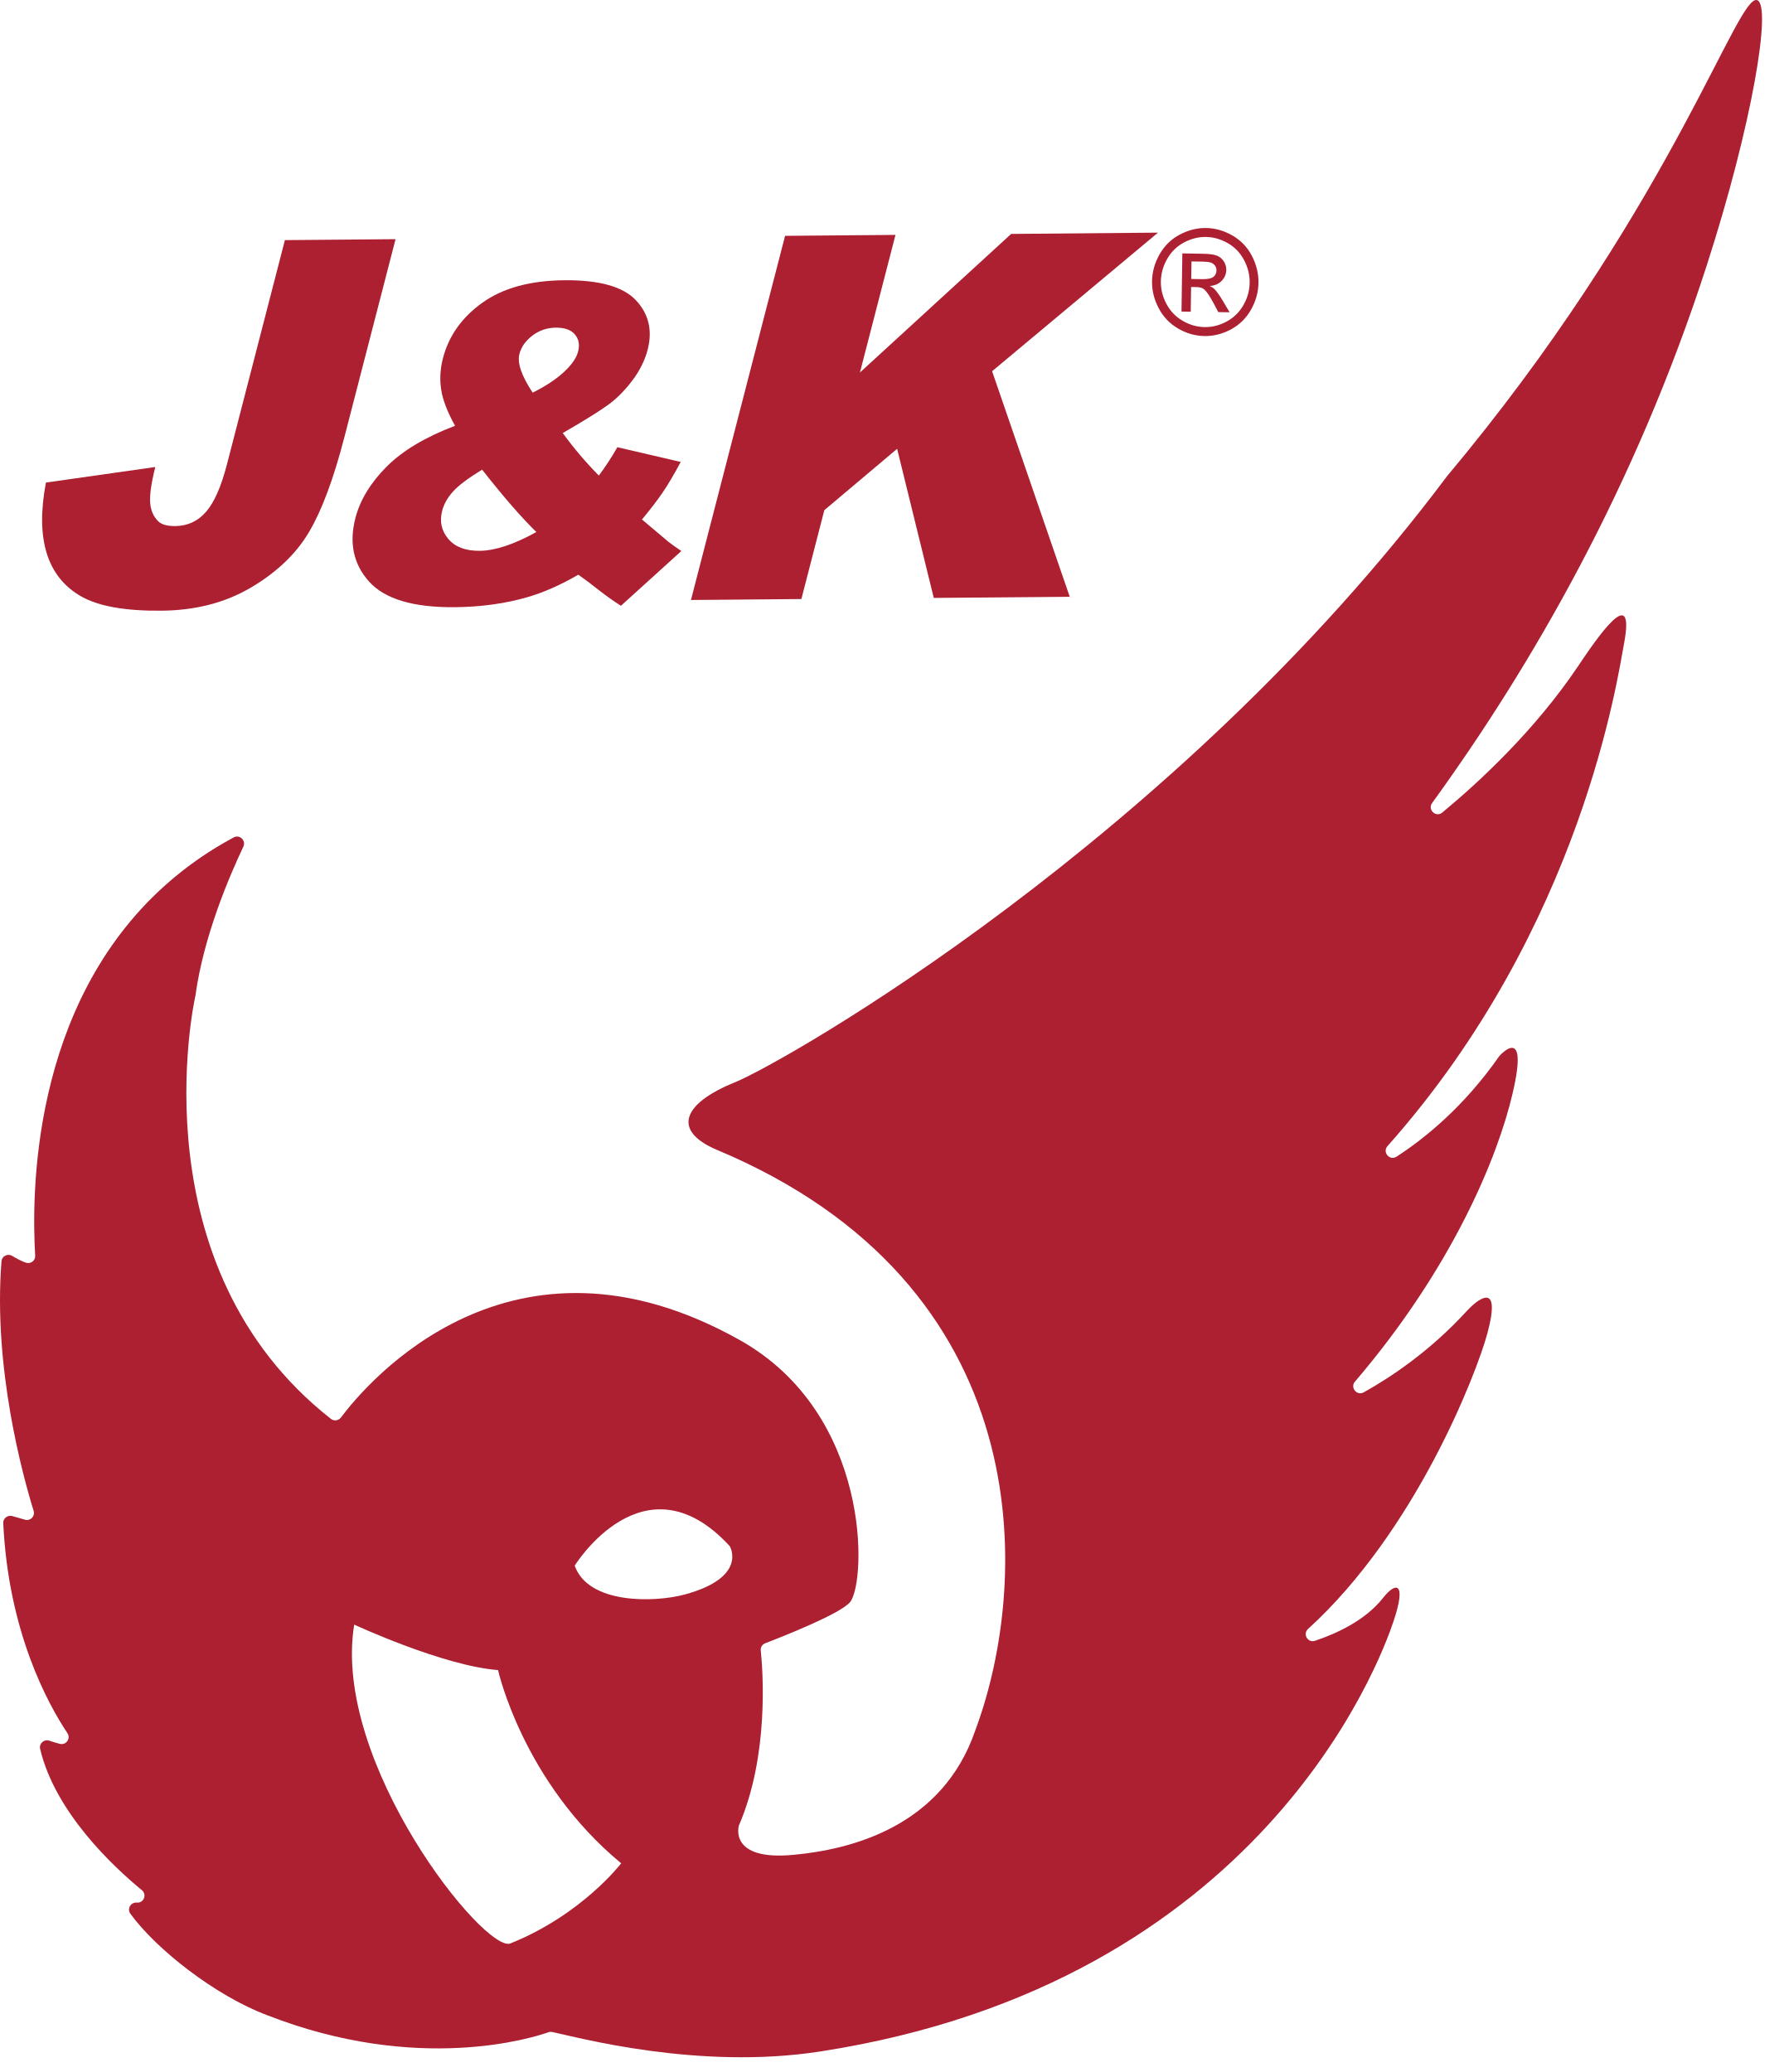
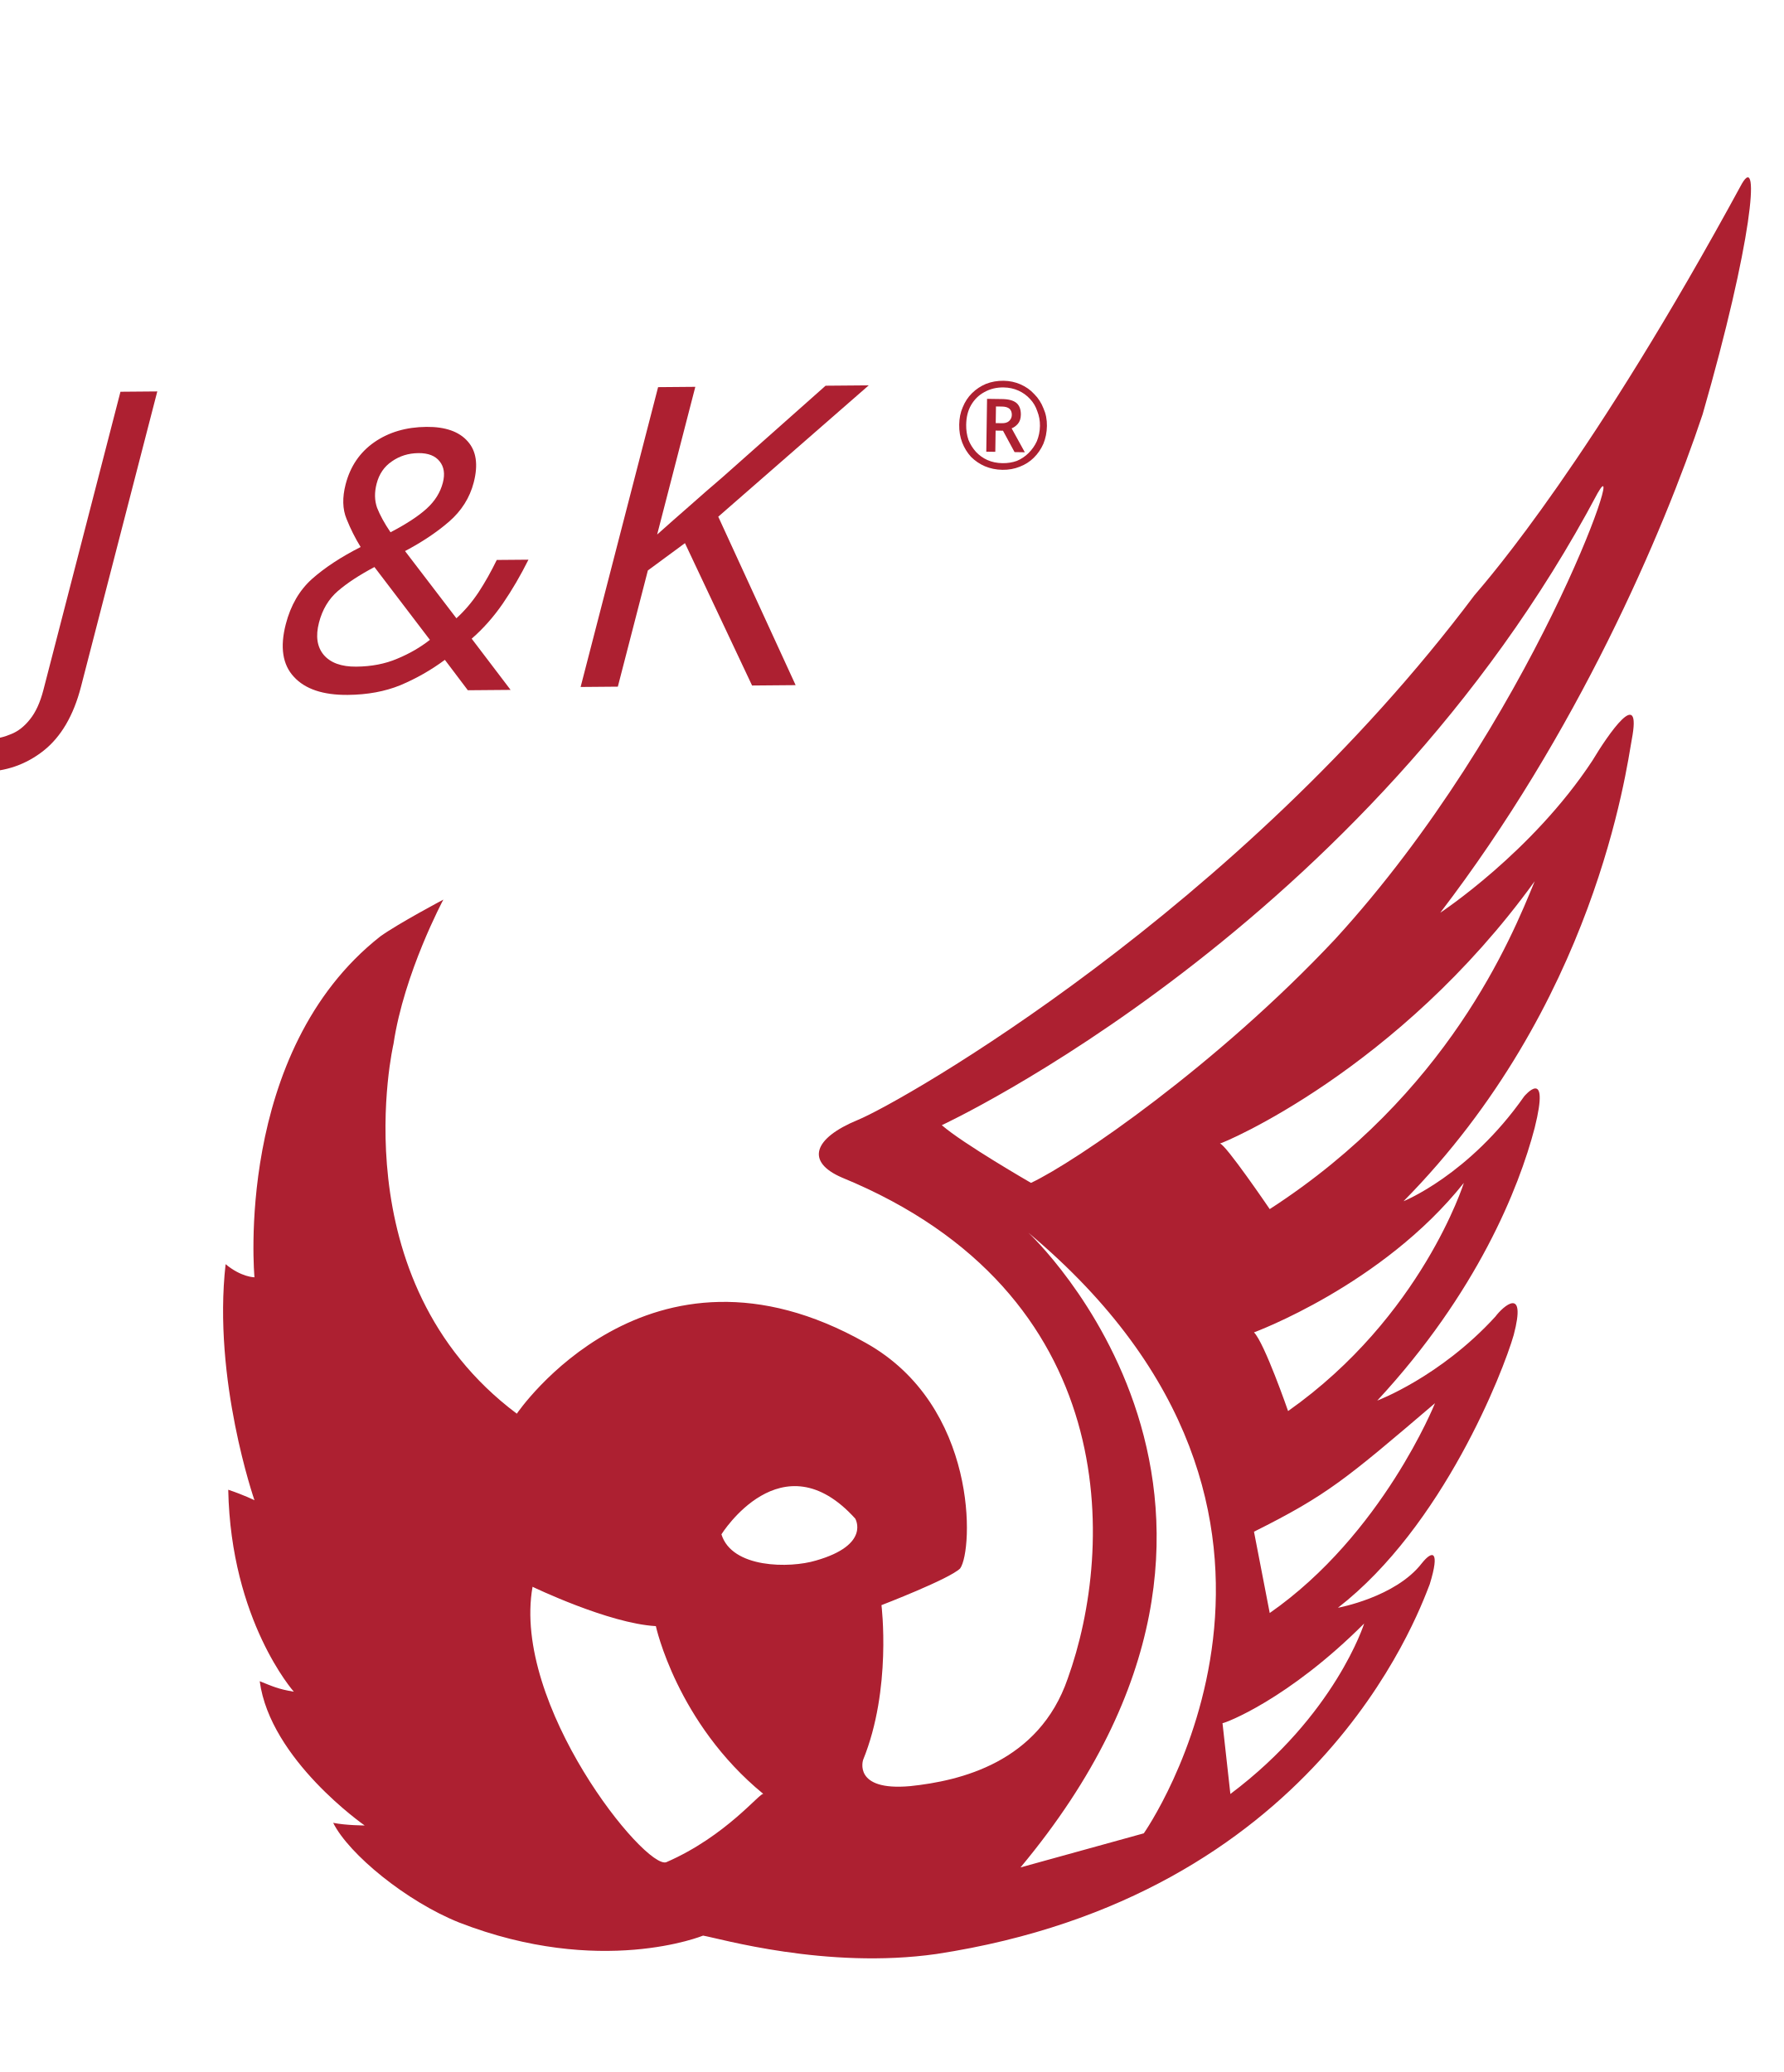
- <svg xmlns="http://www.w3.org/2000/svg" width="68px" height="79px" viewBox="0 0 68 79" version="1.1">
-   <defs />
-   <g id="home" stroke="none" stroke-width="1" fill="none" fill-rule="evenodd">
-     <g id="Group-11" fill="#AD2031">
-       <path d="M45.407,10.637 L45.835,10.643 C46.039,10.646 46.179,10.617 46.255,10.556 C46.33,10.496 46.368,10.414 46.37,10.312 C46.371,10.247 46.354,10.188 46.319,10.136 C46.283,10.083 46.234,10.044 46.171,10.017 C46.108,9.991 45.99,9.976 45.818,9.974 L45.418,9.968 L45.407,10.637 Z M45.037,11.879 L45.069,9.662 L45.82,9.674 C46.076,9.677 46.261,9.7 46.376,9.743 C46.49,9.786 46.58,9.859 46.646,9.962 C46.714,10.064 46.746,10.173 46.744,10.288 C46.742,10.45 46.682,10.59 46.567,10.708 C46.452,10.827 46.3,10.892 46.111,10.904 C46.187,10.938 46.249,10.978 46.295,11.024 C46.382,11.113 46.487,11.261 46.611,11.469 L46.871,11.906 L46.44,11.9 L46.253,11.548 C46.104,11.271 45.984,11.097 45.891,11.026 C45.828,10.974 45.734,10.948 45.61,10.946 L45.403,10.943 L45.389,11.885 L45.037,11.879 Z M45.969,9.034 C45.684,9.03 45.405,9.1 45.134,9.244 C44.862,9.388 44.647,9.597 44.491,9.871 C44.335,10.145 44.255,10.43 44.25,10.729 C44.246,11.026 44.316,11.311 44.462,11.586 C44.607,11.86 44.813,12.075 45.08,12.231 C45.346,12.387 45.627,12.467 45.919,12.471 C46.211,12.476 46.492,12.404 46.763,12.256 C47.035,12.108 47.246,11.899 47.399,11.629 C47.553,11.359 47.631,11.075 47.635,10.779 C47.639,10.48 47.568,10.192 47.421,9.914 C47.273,9.636 47.065,9.421 46.797,9.268 C46.528,9.116 46.253,9.038 45.969,9.034 Z M45.974,8.693 C46.314,8.698 46.646,8.791 46.968,8.973 C47.29,9.156 47.539,9.413 47.715,9.746 C47.89,10.079 47.976,10.426 47.971,10.784 C47.966,11.138 47.872,11.479 47.688,11.804 C47.506,12.129 47.252,12.379 46.928,12.556 C46.602,12.732 46.264,12.818 45.914,12.813 C45.562,12.807 45.227,12.712 44.908,12.526 C44.589,12.341 44.342,12.082 44.168,11.752 C43.993,11.422 43.909,11.079 43.914,10.724 C43.919,10.366 44.015,10.022 44.202,9.695 C44.388,9.367 44.645,9.117 44.972,8.944 C45.3,8.771 45.634,8.688 45.974,8.693 Z" id="Fill-1" />
-       <path d="M10.86,9.155 L15.078,9.119 L13.129,16.662 C12.72,18.246 12.271,19.452 11.782,20.281 C11.293,21.11 10.557,21.815 9.576,22.396 C8.594,22.978 7.453,23.273 6.152,23.284 C4.778,23.297 3.761,23.116 3.103,22.744 C2.446,22.371 2.006,21.822 1.782,21.097 C1.557,20.371 1.547,19.472 1.751,18.399 L5.919,17.806 C5.766,18.419 5.702,18.873 5.724,19.168 C5.746,19.464 5.851,19.703 6.04,19.884 C6.17,20.002 6.382,20.06 6.68,20.058 C7.151,20.053 7.543,19.873 7.854,19.514 C8.167,19.156 8.431,18.554 8.65,17.709 L10.86,9.155 Z" id="Fill-3" />
-       <path d="M20.304,14.97 C20.79,14.73 21.184,14.471 21.487,14.192 C21.789,13.914 21.973,13.651 22.036,13.404 C22.104,13.147 22.063,12.929 21.915,12.753 C21.768,12.576 21.525,12.49 21.186,12.493 C20.852,12.496 20.555,12.596 20.294,12.796 C20.034,12.995 19.868,13.229 19.799,13.497 C19.711,13.837 19.879,14.328 20.304,14.97 M18.378,17.907 C17.843,18.234 17.472,18.513 17.265,18.745 C17.057,18.976 16.92,19.221 16.854,19.479 C16.75,19.879 16.827,20.234 17.086,20.544 C17.344,20.853 17.744,21.006 18.287,21.001 C18.873,20.996 19.593,20.757 20.445,20.285 C19.887,19.743 19.198,18.95 18.378,17.907 M23.533,17.051 L25.949,17.613 C25.689,18.096 25.46,18.484 25.261,18.775 C25.063,19.067 24.799,19.411 24.471,19.807 L25.483,20.66 C25.608,20.758 25.771,20.874 25.972,21.009 L23.67,23.096 C23.393,22.923 23.111,22.723 22.823,22.496 C22.535,22.269 22.276,22.074 22.044,21.912 C21.374,22.301 20.733,22.585 20.117,22.765 C19.264,23.013 18.335,23.142 17.329,23.151 C15.754,23.164 14.668,22.84 14.072,22.178 C13.475,21.515 13.301,20.707 13.547,19.753 C13.725,19.068 14.117,18.418 14.727,17.803 C15.337,17.188 16.21,16.665 17.346,16.234 C17.053,15.706 16.877,15.247 16.817,14.856 C16.757,14.465 16.779,14.067 16.884,13.662 C17.105,12.806 17.607,12.099 18.39,11.54 C19.172,10.981 20.215,10.696 21.516,10.685 C22.845,10.673 23.752,10.928 24.241,11.449 C24.729,11.97 24.877,12.598 24.688,13.332 C24.581,13.743 24.384,14.138 24.095,14.519 C23.807,14.899 23.497,15.208 23.167,15.446 C22.837,15.684 22.266,16.039 21.451,16.511 C21.875,17.093 22.334,17.633 22.827,18.132 C23.082,17.79 23.318,17.43 23.533,17.051" id="Fill-5" />
-       <polygon id="Fill-7" points="29.926 8.992 34.134 8.956 32.779 14.203 38.543 8.919 44.141 8.87 37.817 14.154 40.777 22.753 35.594 22.797 34.197 17.112 31.422 19.452 30.547 22.84 26.338 22.876" />
-       <path d="M66.982,0.006 C66.234,-0.254 63.865,7.451 55.92,17.232 C55.539,17.702 55.281,18.005 55.158,18.156 C44.774,32.019 29.934,40.484 28.004,41.27 C25.991,42.087 25.639,43.111 27.294,43.827 C39.635,48.977 39.31,60.252 37.178,65.971 C35.914,69.66 32.424,70.516 30.257,70.719 C27.747,70.96 28.166,69.601 28.166,69.601 C29.314,66.943 29.084,63.751 28.999,62.927 C28.987,62.807 29.056,62.696 29.169,62.653 C29.844,62.394 32.073,61.515 32.411,61.075 C33.025,60.274 33.223,53.912 28.199,51.093 C19.476,46.196 13.975,52.738 12.994,54.048 C12.903,54.168 12.731,54.19 12.613,54.097 C5.223,48.294 7.379,38.278 7.448,37.969 C7.449,37.963 7.45,37.959 7.451,37.953 C7.756,35.711 8.74,33.412 9.276,32.282 C9.387,32.049 9.137,31.806 8.91,31.928 C8.026,32.402 7.145,32.996 6.31,33.741 C1.134,38.361 1.211,45.664 1.341,47.876 C1.353,48.069 1.163,48.206 0.98,48.14 C0.838,48.088 0.664,48.008 0.468,47.886 C0.298,47.781 0.073,47.888 0.057,48.087 C-0.265,52.145 0.867,56.261 1.282,57.605 C1.344,57.806 1.164,57.998 0.96,57.944 C0.82,57.907 0.655,57.86 0.472,57.805 C0.295,57.752 0.115,57.889 0.124,58.073 C0.319,62.218 1.824,64.962 2.57,66.081 C2.707,66.287 2.517,66.551 2.278,66.488 C2.144,66.454 2.018,66.416 1.881,66.368 C1.682,66.298 1.481,66.476 1.53,66.682 C2.101,69.098 4.312,71.166 5.409,72.068 C5.608,72.232 5.484,72.557 5.226,72.542 C5.22,72.542 5.213,72.541 5.208,72.541 C4.982,72.527 4.836,72.778 4.968,72.962 C5.933,74.298 8.188,76.083 10.177,76.832 C15.946,79.089 20.334,77.687 20.908,77.484 C20.955,77.468 21.001,77.465 21.048,77.475 C21.964,77.661 26.599,78.944 31.276,78.216 C48.085,75.611 52.614,63.331 53.117,61.82 C53.626,60.313 53.212,60.294 52.716,60.929 C52.045,61.779 50.957,62.281 50.125,62.559 C49.852,62.65 49.647,62.302 49.859,62.109 C53.972,58.366 56.283,52.358 56.691,50.857 C57.277,48.699 56.242,49.623 55.907,49.99 C54.502,51.526 53,52.52 51.982,53.087 C51.723,53.231 51.456,52.904 51.648,52.679 C55.372,48.324 57.096,44.099 57.655,41.7 C58.303,38.953 57.152,40.265 57.152,40.265 C55.8,42.203 54.302,43.409 53.233,44.101 C52.972,44.27 52.683,43.93 52.889,43.698 C60.317,35.347 61.674,25.74 61.904,24.548 C62.356,22.148 60.882,24.314 60.142,25.417 C58.5,27.855 56.385,29.816 54.977,30.981 C54.735,31.181 54.407,30.873 54.59,30.618 C58.426,25.322 62.34,18.527 65.046,10.158 C66.806,4.716 67.541,0.2 66.982,0.006 M19.455,74.098 C18.482,74.486 12.636,67.203 13.502,61.942 C13.502,61.942 16.892,63.517 18.985,63.676 C18.985,63.676 19.928,67.945 23.678,71.043 C23.678,71.043 22.184,73.004 19.455,74.098 M26.088,60.798 C24.947,61.102 22.431,61.172 21.907,59.695 C21.905,59.693 24.558,55.404 27.819,58.953 C27.819,58.953 28.526,60.141 26.088,60.798" id="Fill-9" />
-     </g>
-   </g>
+ <svg xmlns="http://www.w3.org/2000/svg" version="1.1" id="圖層_1" x="0px" y="0px" viewBox="0 0 68 79" style="enable-background:new 0 0 68 79;" xml:space="preserve">
+   <style type="text/css">
+ 	.st0{fill:#AD2031;}
+ 	.st1{font-family:'ArialMT';}
+ 	.st2{font-size:4.548px;}
+ 	.st3{font-family:'Arial-Black';}
+ 	.st4{font-size:16.268px;}
+ 	.st5{font-size:14.124px;}
+ </style>
+   <path class="st0" d="M66.4,7c-5.7,10.5-9.6,15-10.2,15.7c-9,12-21.8,19.3-23.5,20c-1.7,0.7-2,1.6-0.6,2.2C42.8,49.3,42.5,59,40.7,64  c-1.1,3.2-4.1,3.9-6,4.1c-2.2,0.2-1.8-1-1.8-1c1.1-2.7,0.7-5.9,0.7-5.9s2.6-1,3-1.4c0.5-0.7,0.7-6.2-3.6-8.6  c-8.3-4.7-13.3,2.7-13.3,2.7C12.9,48.8,15,39.8,15,39.8c0.4-2.7,1.9-5.5,1.9-5.5s-1.7,0.9-2.4,1.4c-5.6,4.4-4.8,13-4.8,13  s-0.5,0-1.1-0.5c-0.5,4.4,1.1,9,1.1,9S9.3,57,8.7,56.8c0.1,5,2.5,7.7,2.5,7.7c-0.6-0.1-0.8-0.2-1.3-0.4c0.4,3,4,5.5,4,5.5  s-0.7,0-1.2-0.1c0.6,1.2,2.8,3,4.8,3.8c5.4,2.1,9.3,0.5,9.3,0.5c0.6,0.1,4.7,1.3,8.9,0.7C50.1,72.3,54,61.7,54.5,60.4  c0.4-1.3,0.1-1.3-0.3-0.8c-1,1.3-3.2,1.7-3.2,1.7c4-3.1,6.3-9,6.7-10.4c0.5-1.9-0.4-1.1-0.7-0.7c-2.1,2.3-4.5,3.2-4.5,3.2  c3.8-4.1,5.4-8.1,6-10.4c0.6-2.4-0.4-1.2-0.4-1.2c-2.1,3-4.6,4-4.6,4c7.3-7.4,8.5-16.5,8.7-17.6c0.4-2.1-0.9-0.2-1.5,0.8  c-2.3,3.5-5.8,5.8-5.8,5.8c5.2-6.8,8.5-14.5,10-19C66.8,9.2,67.1,5.8,66.4,7 M25.4,71c-0.8,0.3-5.9-6-5.1-10.5c0,0,2.9,1.4,4.7,1.5  c0,0,0.8,3.7,4.1,6.4C29,68.3,27.7,70,25.4,71 M31.1,59.5c-1,0.3-3.2,0.3-3.6-1c0,0,2.3-3.7,5.1-0.6C32.6,57.9,33.2,58.9,31.1,59.5   M43.6,69.9l-4.7,1.3C50.4,57.4,39.2,47,39.2,47C52.1,57.8,43.6,69.9,43.6,69.9 M52,61.9c0,0-1.1,3.5-5.1,6.5l-0.3-2.7  C46.7,65.7,49.1,64.8,52,61.9 M54.7,53.5c0,0-2,5-6.3,8l-0.6-3.1C50.6,57,51.3,56.4,54.7,53.5 M55.8,45.1c0,0-1.6,5.1-6.7,8.7  c0,0-0.9-2.6-1.3-3C47.8,50.8,52.7,49,55.8,45.1 M58.5,33.6c-0.9,2.2-3.3,8.1-10.1,12.5c0,0-1.7-2.5-1.9-2.5  C46.6,43.6,53.3,40.8,58.5,33.6 M50.9,35.8c-4.5,4.8-9.9,8.5-11.6,9.3c0,0-2.6-1.5-3.4-2.2c0,0,16.2-7.5,25-24.1  C62.1,16.7,58.4,27.6,50.9,35.8" />
+   <text transform="matrix(0.9999 1.468228e-02 -1.494123e-02 1.0154 36.3206 17.8377)" class="st0 st1 st2">®</text>
+   <text transform="matrix(0.966 -8.260324e-03 -0.2544 0.9847 0.1895 26.3803)" class="st0 st3 st4">J</text>
+   <text transform="matrix(0.966 -8.246719e-03 -0.2544 0.9847 9.5015 26.3888)" class="st0 st3 st5">&amp;</text>
+   <text transform="matrix(0.966 -8.260324e-03 -0.2544 0.9847 20.6077 26.2057)" class="st0 st3 st4">K</text>
</svg>
